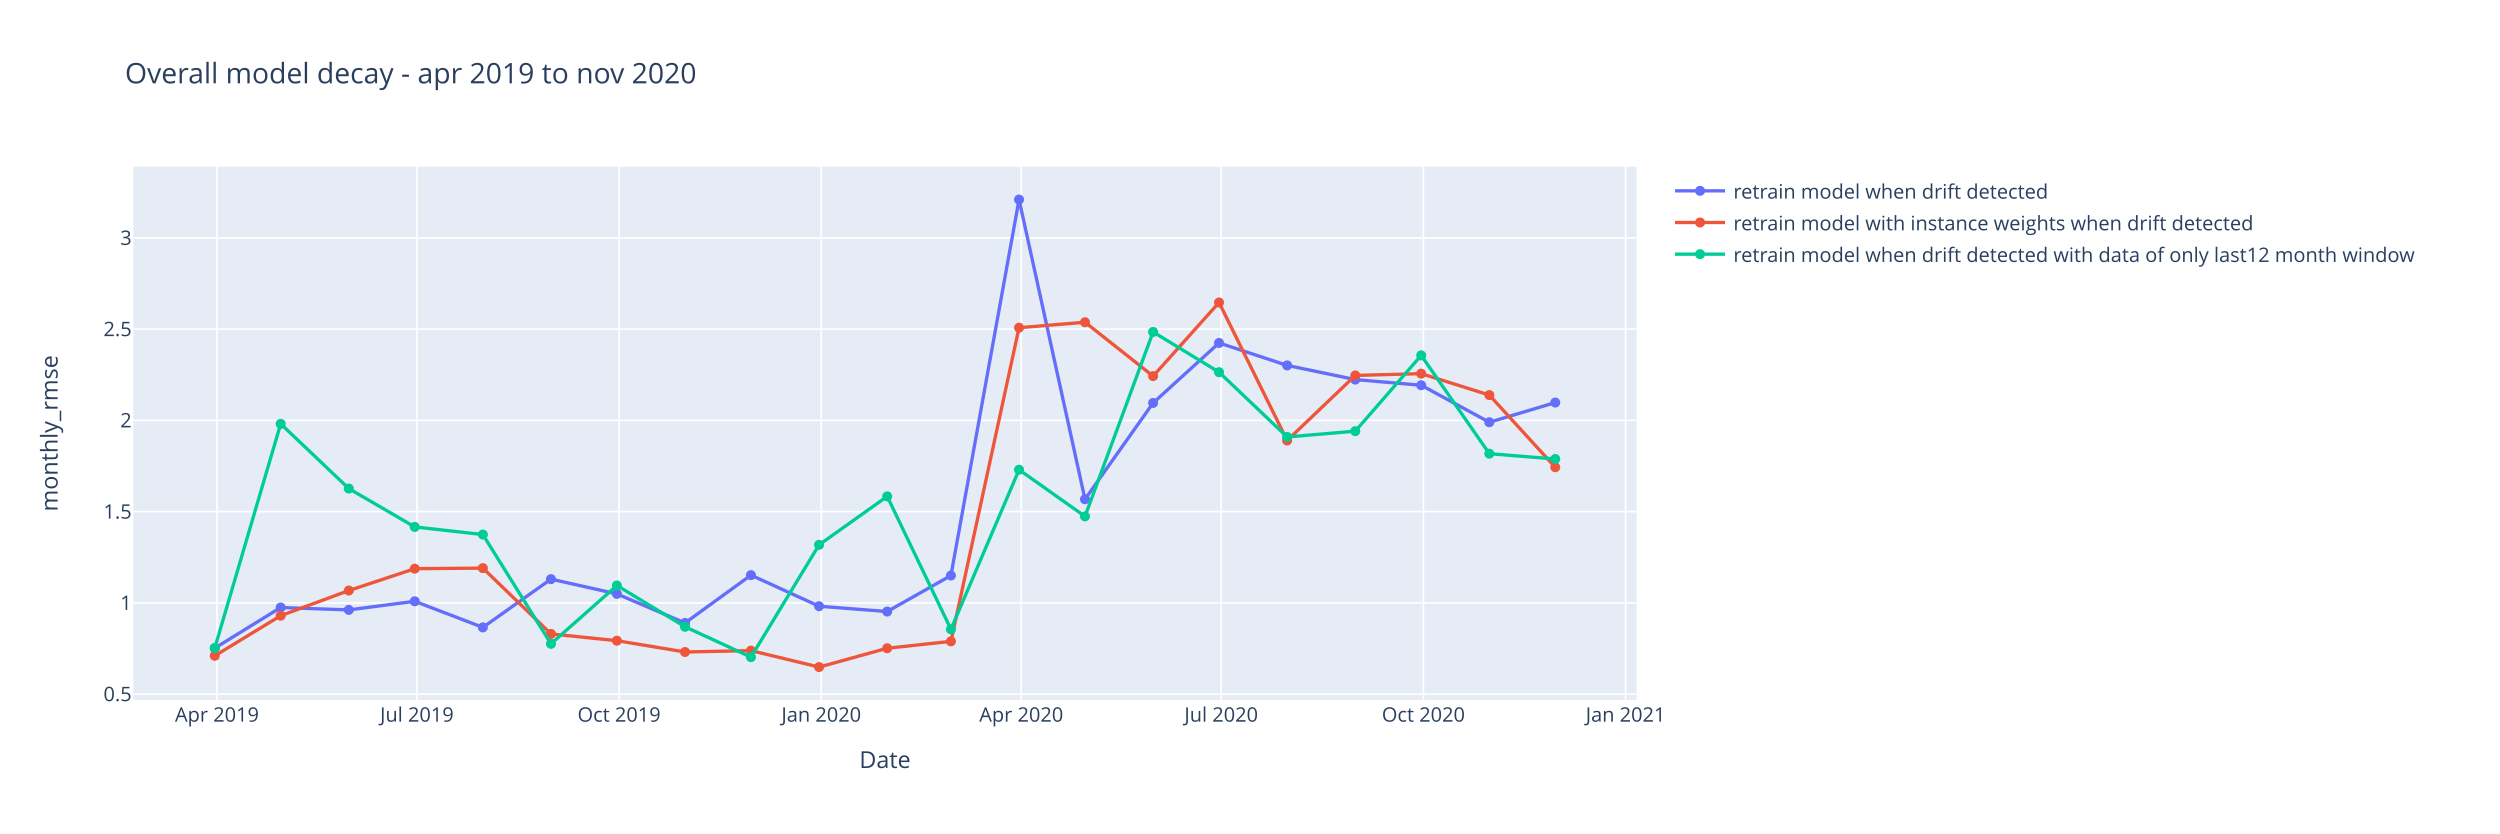
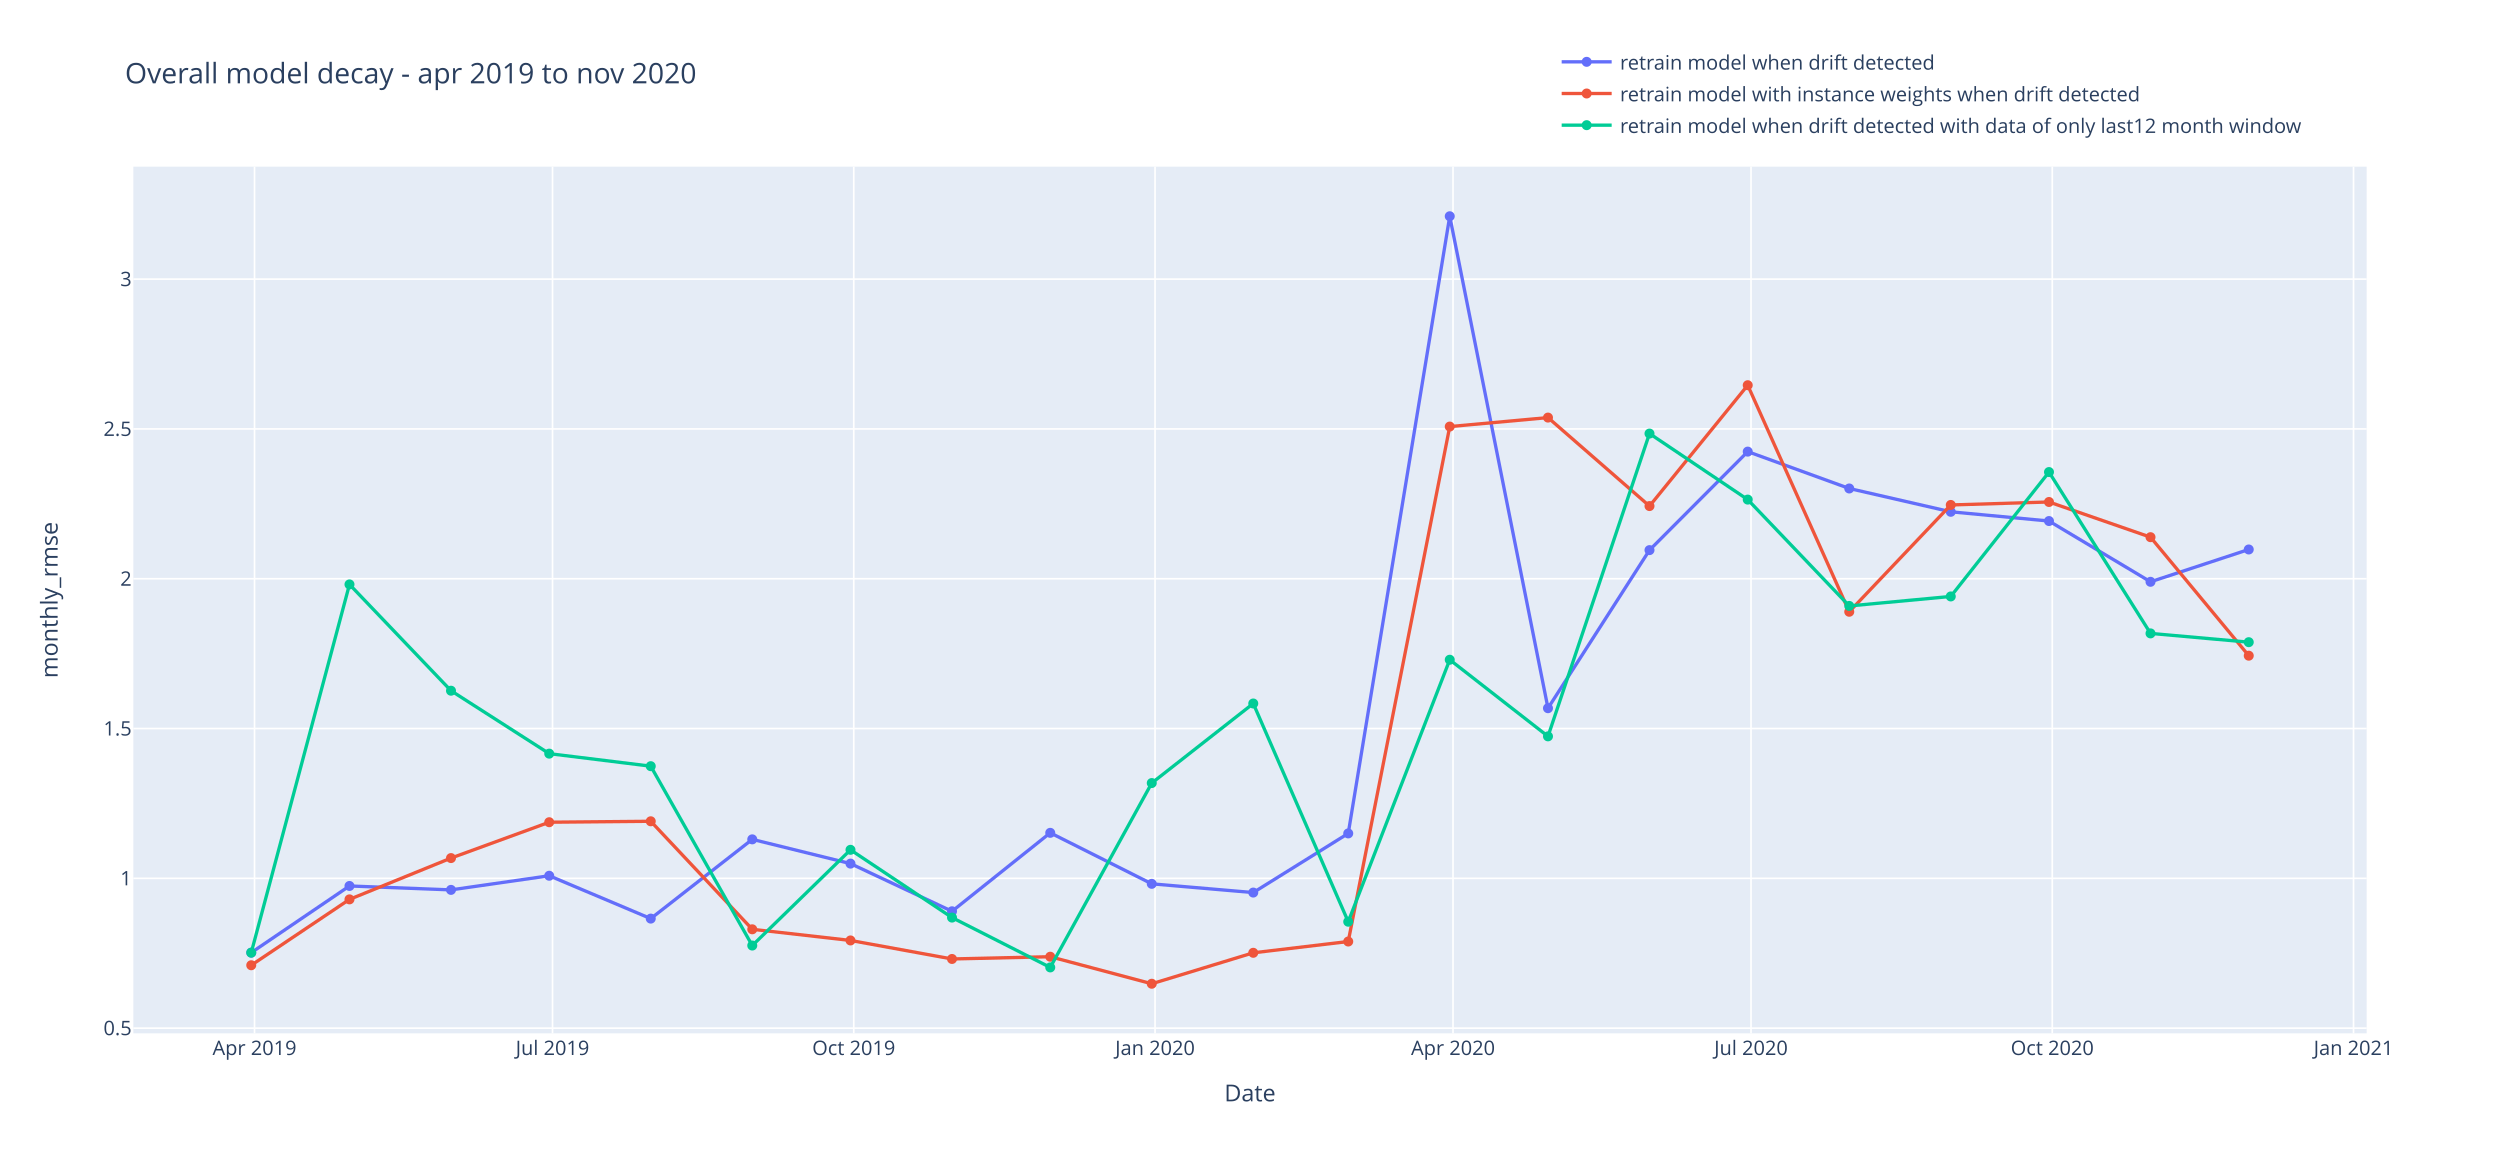
- <svg xmlns="http://www.w3.org/2000/svg" class="main-svg" width="1500" height="500" style="" viewBox="0 0 1500 500">
-   <rect x="0" y="0" width="1500" height="500" style="fill: rgb(255, 255, 255); fill-opacity: 1;" />
-   <defs id="defs-e388f9">
+ <svg xmlns="http://www.w3.org/2000/svg" class="main-svg" width="1500" height="700" style="" viewBox="0 0 1500 700">
+   <rect x="0" y="0" width="1500" height="700" style="fill: rgb(255, 255, 255); fill-opacity: 1;" />
+   <defs id="defs-0be7bd">
    <g class="clips">
-       <clipPath id="clipe388f9xyplot" class="plotclip">
-         <rect width="902" height="320" />
-       </clipPath>
-       <clipPath class="axesclip" id="clipe388f9x">
-         <rect x="80" y="0" width="902" height="500" />
-       </clipPath>
-       <clipPath class="axesclip" id="clipe388f9y">
-         <rect x="0" y="100" width="1500" height="320" />
-       </clipPath>
-       <clipPath class="axesclip" id="clipe388f9xy">
-         <rect x="80" y="100" width="902" height="320" />
+       <clipPath id="clip0be7bdxyplot" class="plotclip">
+         <rect width="1340" height="520" />
+       </clipPath>
+       <clipPath class="axesclip" id="clip0be7bdx">
+         <rect x="80" y="0" width="1340" height="700" />
+       </clipPath>
+       <clipPath class="axesclip" id="clip0be7bdy">
+         <rect x="0" y="100" width="1500" height="520" />
+       </clipPath>
+       <clipPath class="axesclip" id="clip0be7bdxy">
+         <rect x="80" y="100" width="1340" height="520" />
      </clipPath>
    </g>
    <g class="gradients" />
    <g class="patterns" />
  </defs>
  <g class="bglayer">
-     <rect class="bg" x="80" y="100" width="902" height="320" style="fill: rgb(229, 236, 246); fill-opacity: 1; stroke-width: 0;" />
+     <rect class="bg" x="80" y="100" width="1340" height="520" style="fill: rgb(229, 236, 246); fill-opacity: 1; stroke-width: 0;" />
  </g>
  <g class="layer-below">
    <g class="imagelayer" />
    <g class="shapelayer" />
  </g>
  <g class="cartesianlayer">
    <g class="subplot xy">
      <g class="layer-subplot">
        <g class="shapelayer" />
        <g class="imagelayer" />
      </g>
      <g class="minor-gridlayer">
        <g class="x" />
        <g class="y" />
      </g>
      <g class="gridlayer">
        <g class="x">
-           <path class="xgrid crisp" transform="translate(130.17,0)" d="M0,100v320" style="stroke: rgb(255, 255, 255); stroke-opacity: 1; stroke-width: 1px;" />
-           <path class="xgrid crisp" transform="translate(250.15,0)" d="M0,100v320" style="stroke: rgb(255, 255, 255); stroke-opacity: 1; stroke-width: 1px;" />
-           <path class="xgrid crisp" transform="translate(371.46,0)" d="M0,100v320" style="stroke: rgb(255, 255, 255); stroke-opacity: 1; stroke-width: 1px;" />
-           <path class="xgrid crisp" transform="translate(492.76,0)" d="M0,100v320" style="stroke: rgb(255, 255, 255); stroke-opacity: 1; stroke-width: 1px;" />
-           <path class="xgrid crisp" transform="translate(612.75,0)" d="M0,100v320" style="stroke: rgb(255, 255, 255); stroke-opacity: 1; stroke-width: 1px;" />
-           <path class="xgrid crisp" transform="translate(732.73,0)" d="M0,100v320" style="stroke: rgb(255, 255, 255); stroke-opacity: 1; stroke-width: 1px;" />
-           <path class="xgrid crisp" transform="translate(854.04,0)" d="M0,100v320" style="stroke: rgb(255, 255, 255); stroke-opacity: 1; stroke-width: 1px;" />
-           <path class="xgrid crisp" transform="translate(975.34,0)" d="M0,100v320" style="stroke: rgb(255, 255, 255); stroke-opacity: 1; stroke-width: 1px;" />
+           <path class="xgrid crisp" transform="translate(152.71,0)" d="M0,100v520" style="stroke: rgb(255, 255, 255); stroke-opacity: 1; stroke-width: 1px;" />
+           <path class="xgrid crisp" transform="translate(331.51,0)" d="M0,100v520" style="stroke: rgb(255, 255, 255); stroke-opacity: 1; stroke-width: 1px;" />
+           <path class="xgrid crisp" transform="translate(512.26,0)" d="M0,100v520" style="stroke: rgb(255, 255, 255); stroke-opacity: 1; stroke-width: 1px;" />
+           <path class="xgrid crisp" transform="translate(693.02,0)" d="M0,100v520" style="stroke: rgb(255, 255, 255); stroke-opacity: 1; stroke-width: 1px;" />
+           <path class="xgrid crisp" transform="translate(871.81,0)" d="M0,100v520" style="stroke: rgb(255, 255, 255); stroke-opacity: 1; stroke-width: 1px;" />
+           <path class="xgrid crisp" transform="translate(1050.61,0)" d="M0,100v520" style="stroke: rgb(255, 255, 255); stroke-opacity: 1; stroke-width: 1px;" />
+           <path class="xgrid crisp" transform="translate(1231.36,0)" d="M0,100v520" style="stroke: rgb(255, 255, 255); stroke-opacity: 1; stroke-width: 1px;" />
+           <path class="xgrid crisp" transform="translate(1412.12,0)" d="M0,100v520" style="stroke: rgb(255, 255, 255); stroke-opacity: 1; stroke-width: 1px;" />
        </g>
        <g class="y">
-           <path class="ygrid crisp" transform="translate(0,416.48)" d="M80,0h902" style="stroke: rgb(255, 255, 255); stroke-opacity: 1; stroke-width: 1px;" />
-           <path class="ygrid crisp" transform="translate(0,361.73)" d="M80,0h902" style="stroke: rgb(255, 255, 255); stroke-opacity: 1; stroke-width: 1px;" />
-           <path class="ygrid crisp" transform="translate(0,306.98)" d="M80,0h902" style="stroke: rgb(255, 255, 255); stroke-opacity: 1; stroke-width: 1px;" />
-           <path class="ygrid crisp" transform="translate(0,252.23)" d="M80,0h902" style="stroke: rgb(255, 255, 255); stroke-opacity: 1; stroke-width: 1px;" />
-           <path class="ygrid crisp" transform="translate(0,197.48)" d="M80,0h902" style="stroke: rgb(255, 255, 255); stroke-opacity: 1; stroke-width: 1px;" />
-           <path class="ygrid crisp" transform="translate(0,142.73)" d="M80,0h902" style="stroke: rgb(255, 255, 255); stroke-opacity: 1; stroke-width: 1px;" />
+           <path class="ygrid crisp" transform="translate(0,616.89)" d="M80,0h1340" style="stroke: rgb(255, 255, 255); stroke-opacity: 1; stroke-width: 1px;" />
+           <path class="ygrid crisp" transform="translate(0,527.01)" d="M80,0h1340" style="stroke: rgb(255, 255, 255); stroke-opacity: 1; stroke-width: 1px;" />
+           <path class="ygrid crisp" transform="translate(0,437.12)" d="M80,0h1340" style="stroke: rgb(255, 255, 255); stroke-opacity: 1; stroke-width: 1px;" />
+           <path class="ygrid crisp" transform="translate(0,347.24)" d="M80,0h1340" style="stroke: rgb(255, 255, 255); stroke-opacity: 1; stroke-width: 1px;" />
+           <path class="ygrid crisp" transform="translate(0,257.35)" d="M80,0h1340" style="stroke: rgb(255, 255, 255); stroke-opacity: 1; stroke-width: 1px;" />
+           <path class="ygrid crisp" transform="translate(0,167.47)" d="M80,0h1340" style="stroke: rgb(255, 255, 255); stroke-opacity: 1; stroke-width: 1px;" />
        </g>
      </g>
      <g class="zerolinelayer" />
      <path class="xlines-below" />
      <path class="ylines-below" />
      <g class="overlines-below" />
      <g class="xaxislayer-below" />
      <g class="yaxislayer-below" />
      <g class="overaxes-below" />
-       <g class="plot" transform="translate(80,100)" clip-path="url(#clipe388f9xyplot)">
+       <g class="plot" transform="translate(80,100)" clip-path="url(#clip0be7bdxyplot)">
        <g class="scatterlayer mlayer">
-           <g class="trace scatter trace025ef4" style="stroke-miterlimit: 2; opacity: 1;">
+           <g class="trace scatter trace2f6ca6" style="stroke-miterlimit: 2; opacity: 1;">
            <g class="fills" />
            <g class="errorbars" />
            <g class="lines">
-               <path class="js-line" d="M48.85,288.89L88.41,264.51L129.28,265.94L168.84,260.78L209.71,276.44L250.58,247.48L290.14,256.35L331.01,273.77L370.57,245.09L411.44,263.73L452.32,266.93L490.56,245.31L531.43,19.75L570.99,199.54L611.86,141.77L651.42,105.77L692.29,119.25L733.16,127.76L772.72,131.14L813.59,153.35L853.15,141.54" style="vector-effect: non-scaling-stroke; fill: none; stroke: rgb(99, 110, 250); stroke-opacity: 1; stroke-width: 2px; opacity: 1;" />
+               <path class="js-line" d="M70.75,471.59L129.69,431.58L190.6,433.93L249.54,425.45L310.45,451.16L371.36,403.61L430.3,418.17L491.21,446.77L550.15,399.7L611.06,430.3L671.96,435.54L728.94,400.05L789.85,29.75L848.79,324.92L909.7,230.07L968.64,170.97L1029.55,193.09L1090.46,207.08L1149.4,212.62L1210.31,249.08L1269.25,229.69" style="vector-effect: non-scaling-stroke; fill: none; stroke: rgb(99, 110, 250); stroke-opacity: 1; stroke-width: 2px; opacity: 1;" />
            </g>
            <g class="points">
-               <path class="point" transform="translate(48.85,288.89)" d="M3,0A3,3 0 1,1 0,-3A3,3 0 0,1 3,0Z" style="opacity: 1; stroke-width: 0px; fill: rgb(99, 110, 250); fill-opacity: 1;" />
-               <path class="point" transform="translate(88.41,264.51)" d="M3,0A3,3 0 1,1 0,-3A3,3 0 0,1 3,0Z" style="opacity: 1; stroke-width: 0px; fill: rgb(99, 110, 250); fill-opacity: 1;" />
-               <path class="point" transform="translate(129.28,265.94)" d="M3,0A3,3 0 1,1 0,-3A3,3 0 0,1 3,0Z" style="opacity: 1; stroke-width: 0px; fill: rgb(99, 110, 250); fill-opacity: 1;" />
-               <path class="point" transform="translate(168.84,260.78)" d="M3,0A3,3 0 1,1 0,-3A3,3 0 0,1 3,0Z" style="opacity: 1; stroke-width: 0px; fill: rgb(99, 110, 250); fill-opacity: 1;" />
-               <path class="point" transform="translate(209.71,276.44)" d="M3,0A3,3 0 1,1 0,-3A3,3 0 0,1 3,0Z" style="opacity: 1; stroke-width: 0px; fill: rgb(99, 110, 250); fill-opacity: 1;" />
-               <path class="point" transform="translate(250.58,247.48)" d="M3,0A3,3 0 1,1 0,-3A3,3 0 0,1 3,0Z" style="opacity: 1; stroke-width: 0px; fill: rgb(99, 110, 250); fill-opacity: 1;" />
-               <path class="point" transform="translate(290.14,256.35)" d="M3,0A3,3 0 1,1 0,-3A3,3 0 0,1 3,0Z" style="opacity: 1; stroke-width: 0px; fill: rgb(99, 110, 250); fill-opacity: 1;" />
-               <path class="point" transform="translate(331.01,273.77)" d="M3,0A3,3 0 1,1 0,-3A3,3 0 0,1 3,0Z" style="opacity: 1; stroke-width: 0px; fill: rgb(99, 110, 250); fill-opacity: 1;" />
-               <path class="point" transform="translate(370.57,245.09)" d="M3,0A3,3 0 1,1 0,-3A3,3 0 0,1 3,0Z" style="opacity: 1; stroke-width: 0px; fill: rgb(99, 110, 250); fill-opacity: 1;" />
-               <path class="point" transform="translate(411.44,263.73)" d="M3,0A3,3 0 1,1 0,-3A3,3 0 0,1 3,0Z" style="opacity: 1; stroke-width: 0px; fill: rgb(99, 110, 250); fill-opacity: 1;" />
-               <path class="point" transform="translate(452.32,266.93)" d="M3,0A3,3 0 1,1 0,-3A3,3 0 0,1 3,0Z" style="opacity: 1; stroke-width: 0px; fill: rgb(99, 110, 250); fill-opacity: 1;" />
-               <path class="point" transform="translate(490.56,245.31)" d="M3,0A3,3 0 1,1 0,-3A3,3 0 0,1 3,0Z" style="opacity: 1; stroke-width: 0px; fill: rgb(99, 110, 250); fill-opacity: 1;" />
-               <path class="point" transform="translate(531.43,19.75)" d="M3,0A3,3 0 1,1 0,-3A3,3 0 0,1 3,0Z" style="opacity: 1; stroke-width: 0px; fill: rgb(99, 110, 250); fill-opacity: 1;" />
-               <path class="point" transform="translate(570.99,199.54)" d="M3,0A3,3 0 1,1 0,-3A3,3 0 0,1 3,0Z" style="opacity: 1; stroke-width: 0px; fill: rgb(99, 110, 250); fill-opacity: 1;" />
-               <path class="point" transform="translate(611.86,141.77)" d="M3,0A3,3 0 1,1 0,-3A3,3 0 0,1 3,0Z" style="opacity: 1; stroke-width: 0px; fill: rgb(99, 110, 250); fill-opacity: 1;" />
-               <path class="point" transform="translate(651.42,105.77)" d="M3,0A3,3 0 1,1 0,-3A3,3 0 0,1 3,0Z" style="opacity: 1; stroke-width: 0px; fill: rgb(99, 110, 250); fill-opacity: 1;" />
-               <path class="point" transform="translate(692.29,119.25)" d="M3,0A3,3 0 1,1 0,-3A3,3 0 0,1 3,0Z" style="opacity: 1; stroke-width: 0px; fill: rgb(99, 110, 250); fill-opacity: 1;" />
-               <path class="point" transform="translate(733.16,127.76)" d="M3,0A3,3 0 1,1 0,-3A3,3 0 0,1 3,0Z" style="opacity: 1; stroke-width: 0px; fill: rgb(99, 110, 250); fill-opacity: 1;" />
-               <path class="point" transform="translate(772.72,131.14)" d="M3,0A3,3 0 1,1 0,-3A3,3 0 0,1 3,0Z" style="opacity: 1; stroke-width: 0px; fill: rgb(99, 110, 250); fill-opacity: 1;" />
-               <path class="point" transform="translate(813.59,153.35)" d="M3,0A3,3 0 1,1 0,-3A3,3 0 0,1 3,0Z" style="opacity: 1; stroke-width: 0px; fill: rgb(99, 110, 250); fill-opacity: 1;" />
-               <path class="point" transform="translate(853.15,141.54)" d="M3,0A3,3 0 1,1 0,-3A3,3 0 0,1 3,0Z" style="opacity: 1; stroke-width: 0px; fill: rgb(99, 110, 250); fill-opacity: 1;" />
+               <path class="point" transform="translate(70.75,471.59)" d="M3,0A3,3 0 1,1 0,-3A3,3 0 0,1 3,0Z" style="opacity: 1; stroke-width: 0px; fill: rgb(99, 110, 250); fill-opacity: 1;" />
+               <path class="point" transform="translate(129.69,431.58)" d="M3,0A3,3 0 1,1 0,-3A3,3 0 0,1 3,0Z" style="opacity: 1; stroke-width: 0px; fill: rgb(99, 110, 250); fill-opacity: 1;" />
+               <path class="point" transform="translate(190.6,433.93)" d="M3,0A3,3 0 1,1 0,-3A3,3 0 0,1 3,0Z" style="opacity: 1; stroke-width: 0px; fill: rgb(99, 110, 250); fill-opacity: 1;" />
+               <path class="point" transform="translate(249.54,425.45)" d="M3,0A3,3 0 1,1 0,-3A3,3 0 0,1 3,0Z" style="opacity: 1; stroke-width: 0px; fill: rgb(99, 110, 250); fill-opacity: 1;" />
+               <path class="point" transform="translate(310.45,451.16)" d="M3,0A3,3 0 1,1 0,-3A3,3 0 0,1 3,0Z" style="opacity: 1; stroke-width: 0px; fill: rgb(99, 110, 250); fill-opacity: 1;" />
+               <path class="point" transform="translate(371.36,403.61)" d="M3,0A3,3 0 1,1 0,-3A3,3 0 0,1 3,0Z" style="opacity: 1; stroke-width: 0px; fill: rgb(99, 110, 250); fill-opacity: 1;" />
+               <path class="point" transform="translate(430.3,418.17)" d="M3,0A3,3 0 1,1 0,-3A3,3 0 0,1 3,0Z" style="opacity: 1; stroke-width: 0px; fill: rgb(99, 110, 250); fill-opacity: 1;" />
+               <path class="point" transform="translate(491.21,446.77)" d="M3,0A3,3 0 1,1 0,-3A3,3 0 0,1 3,0Z" style="opacity: 1; stroke-width: 0px; fill: rgb(99, 110, 250); fill-opacity: 1;" />
+               <path class="point" transform="translate(550.15,399.7)" d="M3,0A3,3 0 1,1 0,-3A3,3 0 0,1 3,0Z" style="opacity: 1; stroke-width: 0px; fill: rgb(99, 110, 250); fill-opacity: 1;" />
+               <path class="point" transform="translate(611.06,430.3)" d="M3,0A3,3 0 1,1 0,-3A3,3 0 0,1 3,0Z" style="opacity: 1; stroke-width: 0px; fill: rgb(99, 110, 250); fill-opacity: 1;" />
+               <path class="point" transform="translate(671.96,435.54)" d="M3,0A3,3 0 1,1 0,-3A3,3 0 0,1 3,0Z" style="opacity: 1; stroke-width: 0px; fill: rgb(99, 110, 250); fill-opacity: 1;" />
+               <path class="point" transform="translate(728.94,400.05)" d="M3,0A3,3 0 1,1 0,-3A3,3 0 0,1 3,0Z" style="opacity: 1; stroke-width: 0px; fill: rgb(99, 110, 250); fill-opacity: 1;" />
+               <path class="point" transform="translate(789.85,29.75)" d="M3,0A3,3 0 1,1 0,-3A3,3 0 0,1 3,0Z" style="opacity: 1; stroke-width: 0px; fill: rgb(99, 110, 250); fill-opacity: 1;" />
+               <path class="point" transform="translate(848.79,324.92)" d="M3,0A3,3 0 1,1 0,-3A3,3 0 0,1 3,0Z" style="opacity: 1; stroke-width: 0px; fill: rgb(99, 110, 250); fill-opacity: 1;" />
+               <path class="point" transform="translate(909.7,230.07)" d="M3,0A3,3 0 1,1 0,-3A3,3 0 0,1 3,0Z" style="opacity: 1; stroke-width: 0px; fill: rgb(99, 110, 250); fill-opacity: 1;" />
+               <path class="point" transform="translate(968.64,170.97)" d="M3,0A3,3 0 1,1 0,-3A3,3 0 0,1 3,0Z" style="opacity: 1; stroke-width: 0px; fill: rgb(99, 110, 250); fill-opacity: 1;" />
+               <path class="point" transform="translate(1029.55,193.09)" d="M3,0A3,3 0 1,1 0,-3A3,3 0 0,1 3,0Z" style="opacity: 1; stroke-width: 0px; fill: rgb(99, 110, 250); fill-opacity: 1;" />
+               <path class="point" transform="translate(1090.46,207.08)" d="M3,0A3,3 0 1,1 0,-3A3,3 0 0,1 3,0Z" style="opacity: 1; stroke-width: 0px; fill: rgb(99, 110, 250); fill-opacity: 1;" />
+               <path class="point" transform="translate(1149.4,212.62)" d="M3,0A3,3 0 1,1 0,-3A3,3 0 0,1 3,0Z" style="opacity: 1; stroke-width: 0px; fill: rgb(99, 110, 250); fill-opacity: 1;" />
+               <path class="point" transform="translate(1210.31,249.08)" d="M3,0A3,3 0 1,1 0,-3A3,3 0 0,1 3,0Z" style="opacity: 1; stroke-width: 0px; fill: rgb(99, 110, 250); fill-opacity: 1;" />
+               <path class="point" transform="translate(1269.25,229.69)" d="M3,0A3,3 0 1,1 0,-3A3,3 0 0,1 3,0Z" style="opacity: 1; stroke-width: 0px; fill: rgb(99, 110, 250); fill-opacity: 1;" />
            </g>
            <g class="text" />
          </g>
-           <g class="trace scatter trace3fe9b2" style="stroke-miterlimit: 2; opacity: 1;">
+           <g class="trace scatter tracead2e37" style="stroke-miterlimit: 2; opacity: 1;">
            <g class="fills" />
            <g class="errorbars" />
            <g class="lines">
-               <path class="js-line" d="M48.85,293.49L88.41,269.41L129.28,254.32L168.84,241.21L209.71,240.87L250.58,280.35L290.14,284.42L331.01,291.19L370.57,290.37L411.44,300.25L452.32,288.94L490.56,284.81L531.43,96.62L570.99,93.33L611.86,125.67L651.42,81.5L692.29,164.3L733.16,125.26L772.72,124.18L813.59,137.04L853.15,180.35" style="vector-effect: non-scaling-stroke; fill: none; stroke: rgb(239, 85, 59); stroke-opacity: 1; stroke-width: 2px; opacity: 1;" />
+               <path class="js-line" d="M70.75,479.15L129.69,439.62L190.6,414.85L249.54,393.33L310.45,392.77L371.36,457.58L430.3,464.27L491.21,475.38L550.15,474.03L611.06,490.25L671.96,471.68L728.94,464.91L789.85,155.94L848.79,150.55L909.7,203.64L968.64,131.13L1029.55,267.06L1090.46,202.97L1149.4,201.19L1210.31,222.31L1269.25,293.41" style="vector-effect: non-scaling-stroke; fill: none; stroke: rgb(239, 85, 59); stroke-opacity: 1; stroke-width: 2px; opacity: 1;" />
            </g>
            <g class="points">
-               <path class="point" transform="translate(48.85,293.49)" d="M3,0A3,3 0 1,1 0,-3A3,3 0 0,1 3,0Z" style="opacity: 1; stroke-width: 0px; fill: rgb(239, 85, 59); fill-opacity: 1;" />
-               <path class="point" transform="translate(88.41,269.41)" d="M3,0A3,3 0 1,1 0,-3A3,3 0 0,1 3,0Z" style="opacity: 1; stroke-width: 0px; fill: rgb(239, 85, 59); fill-opacity: 1;" />
-               <path class="point" transform="translate(129.28,254.32)" d="M3,0A3,3 0 1,1 0,-3A3,3 0 0,1 3,0Z" style="opacity: 1; stroke-width: 0px; fill: rgb(239, 85, 59); fill-opacity: 1;" />
-               <path class="point" transform="translate(168.84,241.21)" d="M3,0A3,3 0 1,1 0,-3A3,3 0 0,1 3,0Z" style="opacity: 1; stroke-width: 0px; fill: rgb(239, 85, 59); fill-opacity: 1;" />
-               <path class="point" transform="translate(209.71,240.87)" d="M3,0A3,3 0 1,1 0,-3A3,3 0 0,1 3,0Z" style="opacity: 1; stroke-width: 0px; fill: rgb(239, 85, 59); fill-opacity: 1;" />
-               <path class="point" transform="translate(250.58,280.35)" d="M3,0A3,3 0 1,1 0,-3A3,3 0 0,1 3,0Z" style="opacity: 1; stroke-width: 0px; fill: rgb(239, 85, 59); fill-opacity: 1;" />
-               <path class="point" transform="translate(290.14,284.42)" d="M3,0A3,3 0 1,1 0,-3A3,3 0 0,1 3,0Z" style="opacity: 1; stroke-width: 0px; fill: rgb(239, 85, 59); fill-opacity: 1;" />
-               <path class="point" transform="translate(331.01,291.19)" d="M3,0A3,3 0 1,1 0,-3A3,3 0 0,1 3,0Z" style="opacity: 1; stroke-width: 0px; fill: rgb(239, 85, 59); fill-opacity: 1;" />
-               <path class="point" transform="translate(370.57,290.37)" d="M3,0A3,3 0 1,1 0,-3A3,3 0 0,1 3,0Z" style="opacity: 1; stroke-width: 0px; fill: rgb(239, 85, 59); fill-opacity: 1;" />
-               <path class="point" transform="translate(411.44,300.25)" d="M3,0A3,3 0 1,1 0,-3A3,3 0 0,1 3,0Z" style="opacity: 1; stroke-width: 0px; fill: rgb(239, 85, 59); fill-opacity: 1;" />
-               <path class="point" transform="translate(452.32,288.94)" d="M3,0A3,3 0 1,1 0,-3A3,3 0 0,1 3,0Z" style="opacity: 1; stroke-width: 0px; fill: rgb(239, 85, 59); fill-opacity: 1;" />
-               <path class="point" transform="translate(490.56,284.81)" d="M3,0A3,3 0 1,1 0,-3A3,3 0 0,1 3,0Z" style="opacity: 1; stroke-width: 0px; fill: rgb(239, 85, 59); fill-opacity: 1;" />
-               <path class="point" transform="translate(531.43,96.62)" d="M3,0A3,3 0 1,1 0,-3A3,3 0 0,1 3,0Z" style="opacity: 1; stroke-width: 0px; fill: rgb(239, 85, 59); fill-opacity: 1;" />
-               <path class="point" transform="translate(570.99,93.33)" d="M3,0A3,3 0 1,1 0,-3A3,3 0 0,1 3,0Z" style="opacity: 1; stroke-width: 0px; fill: rgb(239, 85, 59); fill-opacity: 1;" />
-               <path class="point" transform="translate(611.86,125.67)" d="M3,0A3,3 0 1,1 0,-3A3,3 0 0,1 3,0Z" style="opacity: 1; stroke-width: 0px; fill: rgb(239, 85, 59); fill-opacity: 1;" />
-               <path class="point" transform="translate(651.42,81.5)" d="M3,0A3,3 0 1,1 0,-3A3,3 0 0,1 3,0Z" style="opacity: 1; stroke-width: 0px; fill: rgb(239, 85, 59); fill-opacity: 1;" />
-               <path class="point" transform="translate(692.29,164.3)" d="M3,0A3,3 0 1,1 0,-3A3,3 0 0,1 3,0Z" style="opacity: 1; stroke-width: 0px; fill: rgb(239, 85, 59); fill-opacity: 1;" />
-               <path class="point" transform="translate(733.16,125.26)" d="M3,0A3,3 0 1,1 0,-3A3,3 0 0,1 3,0Z" style="opacity: 1; stroke-width: 0px; fill: rgb(239, 85, 59); fill-opacity: 1;" />
-               <path class="point" transform="translate(772.72,124.18)" d="M3,0A3,3 0 1,1 0,-3A3,3 0 0,1 3,0Z" style="opacity: 1; stroke-width: 0px; fill: rgb(239, 85, 59); fill-opacity: 1;" />
-               <path class="point" transform="translate(813.59,137.04)" d="M3,0A3,3 0 1,1 0,-3A3,3 0 0,1 3,0Z" style="opacity: 1; stroke-width: 0px; fill: rgb(239, 85, 59); fill-opacity: 1;" />
-               <path class="point" transform="translate(853.15,180.35)" d="M3,0A3,3 0 1,1 0,-3A3,3 0 0,1 3,0Z" style="opacity: 1; stroke-width: 0px; fill: rgb(239, 85, 59); fill-opacity: 1;" />
+               <path class="point" transform="translate(70.75,479.15)" d="M3,0A3,3 0 1,1 0,-3A3,3 0 0,1 3,0Z" style="opacity: 1; stroke-width: 0px; fill: rgb(239, 85, 59); fill-opacity: 1;" />
+               <path class="point" transform="translate(129.69,439.62)" d="M3,0A3,3 0 1,1 0,-3A3,3 0 0,1 3,0Z" style="opacity: 1; stroke-width: 0px; fill: rgb(239, 85, 59); fill-opacity: 1;" />
+               <path class="point" transform="translate(190.6,414.85)" d="M3,0A3,3 0 1,1 0,-3A3,3 0 0,1 3,0Z" style="opacity: 1; stroke-width: 0px; fill: rgb(239, 85, 59); fill-opacity: 1;" />
+               <path class="point" transform="translate(249.54,393.33)" d="M3,0A3,3 0 1,1 0,-3A3,3 0 0,1 3,0Z" style="opacity: 1; stroke-width: 0px; fill: rgb(239, 85, 59); fill-opacity: 1;" />
+               <path class="point" transform="translate(310.45,392.77)" d="M3,0A3,3 0 1,1 0,-3A3,3 0 0,1 3,0Z" style="opacity: 1; stroke-width: 0px; fill: rgb(239, 85, 59); fill-opacity: 1;" />
+               <path class="point" transform="translate(371.36,457.58)" d="M3,0A3,3 0 1,1 0,-3A3,3 0 0,1 3,0Z" style="opacity: 1; stroke-width: 0px; fill: rgb(239, 85, 59); fill-opacity: 1;" />
+               <path class="point" transform="translate(430.3,464.27)" d="M3,0A3,3 0 1,1 0,-3A3,3 0 0,1 3,0Z" style="opacity: 1; stroke-width: 0px; fill: rgb(239, 85, 59); fill-opacity: 1;" />
+               <path class="point" transform="translate(491.21,475.38)" d="M3,0A3,3 0 1,1 0,-3A3,3 0 0,1 3,0Z" style="opacity: 1; stroke-width: 0px; fill: rgb(239, 85, 59); fill-opacity: 1;" />
+               <path class="point" transform="translate(550.15,474.03)" d="M3,0A3,3 0 1,1 0,-3A3,3 0 0,1 3,0Z" style="opacity: 1; stroke-width: 0px; fill: rgb(239, 85, 59); fill-opacity: 1;" />
+               <path class="point" transform="translate(611.06,490.25)" d="M3,0A3,3 0 1,1 0,-3A3,3 0 0,1 3,0Z" style="opacity: 1; stroke-width: 0px; fill: rgb(239, 85, 59); fill-opacity: 1;" />
+               <path class="point" transform="translate(671.96,471.68)" d="M3,0A3,3 0 1,1 0,-3A3,3 0 0,1 3,0Z" style="opacity: 1; stroke-width: 0px; fill: rgb(239, 85, 59); fill-opacity: 1;" />
+               <path class="point" transform="translate(728.94,464.91)" d="M3,0A3,3 0 1,1 0,-3A3,3 0 0,1 3,0Z" style="opacity: 1; stroke-width: 0px; fill: rgb(239, 85, 59); fill-opacity: 1;" />
+               <path class="point" transform="translate(789.85,155.94)" d="M3,0A3,3 0 1,1 0,-3A3,3 0 0,1 3,0Z" style="opacity: 1; stroke-width: 0px; fill: rgb(239, 85, 59); fill-opacity: 1;" />
+               <path class="point" transform="translate(848.79,150.55)" d="M3,0A3,3 0 1,1 0,-3A3,3 0 0,1 3,0Z" style="opacity: 1; stroke-width: 0px; fill: rgb(239, 85, 59); fill-opacity: 1;" />
+               <path class="point" transform="translate(909.7,203.64)" d="M3,0A3,3 0 1,1 0,-3A3,3 0 0,1 3,0Z" style="opacity: 1; stroke-width: 0px; fill: rgb(239, 85, 59); fill-opacity: 1;" />
+               <path class="point" transform="translate(968.64,131.13)" d="M3,0A3,3 0 1,1 0,-3A3,3 0 0,1 3,0Z" style="opacity: 1; stroke-width: 0px; fill: rgb(239, 85, 59); fill-opacity: 1;" />
+               <path class="point" transform="translate(1029.55,267.06)" d="M3,0A3,3 0 1,1 0,-3A3,3 0 0,1 3,0Z" style="opacity: 1; stroke-width: 0px; fill: rgb(239, 85, 59); fill-opacity: 1;" />
+               <path class="point" transform="translate(1090.46,202.97)" d="M3,0A3,3 0 1,1 0,-3A3,3 0 0,1 3,0Z" style="opacity: 1; stroke-width: 0px; fill: rgb(239, 85, 59); fill-opacity: 1;" />
+               <path class="point" transform="translate(1149.4,201.19)" d="M3,0A3,3 0 1,1 0,-3A3,3 0 0,1 3,0Z" style="opacity: 1; stroke-width: 0px; fill: rgb(239, 85, 59); fill-opacity: 1;" />
+               <path class="point" transform="translate(1210.31,222.31)" d="M3,0A3,3 0 1,1 0,-3A3,3 0 0,1 3,0Z" style="opacity: 1; stroke-width: 0px; fill: rgb(239, 85, 59); fill-opacity: 1;" />
+               <path class="point" transform="translate(1269.25,293.41)" d="M3,0A3,3 0 1,1 0,-3A3,3 0 0,1 3,0Z" style="opacity: 1; stroke-width: 0px; fill: rgb(239, 85, 59); fill-opacity: 1;" />
            </g>
            <g class="text" />
          </g>
-           <g class="trace scatter trace917570" style="stroke-miterlimit: 2; opacity: 1;">
+           <g class="trace scatter trace6d98f2" style="stroke-miterlimit: 2; opacity: 1;">
            <g class="fills" />
            <g class="errorbars" />
            <g class="lines">
-               <path class="js-line" d="M48.85,288.89L88.41,154.31L129.28,193.15L168.84,216.16L209.71,220.74L250.58,286.29L290.14,251.3L331.01,276.07L370.57,294.28L411.44,226.9L452.32,197.83L490.56,277.58L531.43,181.84L570.99,209.83L611.86,99.18L651.42,123.31L692.29,162.17L733.16,158.7L772.72,113.24L813.59,172.21L853.15,175.41" style="vector-effect: non-scaling-stroke; fill: none; stroke: rgb(0, 204, 150); stroke-opacity: 1; stroke-width: 2px; opacity: 1;" />
+               <path class="js-line" d="M70.75,471.59L129.69,250.65L190.6,314.43L249.54,352.19L310.45,359.71L371.36,467.33L430.3,409.89L491.21,450.55L550.15,480.45L611.06,369.83L671.96,322.1L728.94,453.03L789.85,295.85L848.79,341.81L909.7,160.14L968.64,199.76L1029.55,263.56L1090.46,257.87L1149.4,183.23L1210.31,280.04L1269.25,285.31" style="vector-effect: non-scaling-stroke; fill: none; stroke: rgb(0, 204, 150); stroke-opacity: 1; stroke-width: 2px; opacity: 1;" />
            </g>
            <g class="points">
-               <path class="point" transform="translate(48.85,288.89)" d="M3,0A3,3 0 1,1 0,-3A3,3 0 0,1 3,0Z" style="opacity: 1; stroke-width: 0px; fill: rgb(0, 204, 150); fill-opacity: 1;" />
-               <path class="point" transform="translate(88.41,154.31)" d="M3,0A3,3 0 1,1 0,-3A3,3 0 0,1 3,0Z" style="opacity: 1; stroke-width: 0px; fill: rgb(0, 204, 150); fill-opacity: 1;" />
-               <path class="point" transform="translate(129.28,193.15)" d="M3,0A3,3 0 1,1 0,-3A3,3 0 0,1 3,0Z" style="opacity: 1; stroke-width: 0px; fill: rgb(0, 204, 150); fill-opacity: 1;" />
-               <path class="point" transform="translate(168.84,216.16)" d="M3,0A3,3 0 1,1 0,-3A3,3 0 0,1 3,0Z" style="opacity: 1; stroke-width: 0px; fill: rgb(0, 204, 150); fill-opacity: 1;" />
-               <path class="point" transform="translate(209.71,220.74)" d="M3,0A3,3 0 1,1 0,-3A3,3 0 0,1 3,0Z" style="opacity: 1; stroke-width: 0px; fill: rgb(0, 204, 150); fill-opacity: 1;" />
-               <path class="point" transform="translate(250.58,286.29)" d="M3,0A3,3 0 1,1 0,-3A3,3 0 0,1 3,0Z" style="opacity: 1; stroke-width: 0px; fill: rgb(0, 204, 150); fill-opacity: 1;" />
-               <path class="point" transform="translate(290.14,251.3)" d="M3,0A3,3 0 1,1 0,-3A3,3 0 0,1 3,0Z" style="opacity: 1; stroke-width: 0px; fill: rgb(0, 204, 150); fill-opacity: 1;" />
-               <path class="point" transform="translate(331.01,276.07)" d="M3,0A3,3 0 1,1 0,-3A3,3 0 0,1 3,0Z" style="opacity: 1; stroke-width: 0px; fill: rgb(0, 204, 150); fill-opacity: 1;" />
-               <path class="point" transform="translate(370.57,294.28)" d="M3,0A3,3 0 1,1 0,-3A3,3 0 0,1 3,0Z" style="opacity: 1; stroke-width: 0px; fill: rgb(0, 204, 150); fill-opacity: 1;" />
-               <path class="point" transform="translate(411.44,226.9)" d="M3,0A3,3 0 1,1 0,-3A3,3 0 0,1 3,0Z" style="opacity: 1; stroke-width: 0px; fill: rgb(0, 204, 150); fill-opacity: 1;" />
-               <path class="point" transform="translate(452.32,197.83)" d="M3,0A3,3 0 1,1 0,-3A3,3 0 0,1 3,0Z" style="opacity: 1; stroke-width: 0px; fill: rgb(0, 204, 150); fill-opacity: 1;" />
-               <path class="point" transform="translate(490.56,277.58)" d="M3,0A3,3 0 1,1 0,-3A3,3 0 0,1 3,0Z" style="opacity: 1; stroke-width: 0px; fill: rgb(0, 204, 150); fill-opacity: 1;" />
-               <path class="point" transform="translate(531.43,181.84)" d="M3,0A3,3 0 1,1 0,-3A3,3 0 0,1 3,0Z" style="opacity: 1; stroke-width: 0px; fill: rgb(0, 204, 150); fill-opacity: 1;" />
-               <path class="point" transform="translate(570.99,209.83)" d="M3,0A3,3 0 1,1 0,-3A3,3 0 0,1 3,0Z" style="opacity: 1; stroke-width: 0px; fill: rgb(0, 204, 150); fill-opacity: 1;" />
-               <path class="point" transform="translate(611.86,99.18)" d="M3,0A3,3 0 1,1 0,-3A3,3 0 0,1 3,0Z" style="opacity: 1; stroke-width: 0px; fill: rgb(0, 204, 150); fill-opacity: 1;" />
-               <path class="point" transform="translate(651.42,123.31)" d="M3,0A3,3 0 1,1 0,-3A3,3 0 0,1 3,0Z" style="opacity: 1; stroke-width: 0px; fill: rgb(0, 204, 150); fill-opacity: 1;" />
-               <path class="point" transform="translate(692.29,162.17)" d="M3,0A3,3 0 1,1 0,-3A3,3 0 0,1 3,0Z" style="opacity: 1; stroke-width: 0px; fill: rgb(0, 204, 150); fill-opacity: 1;" />
-               <path class="point" transform="translate(733.16,158.7)" d="M3,0A3,3 0 1,1 0,-3A3,3 0 0,1 3,0Z" style="opacity: 1; stroke-width: 0px; fill: rgb(0, 204, 150); fill-opacity: 1;" />
-               <path class="point" transform="translate(772.72,113.24)" d="M3,0A3,3 0 1,1 0,-3A3,3 0 0,1 3,0Z" style="opacity: 1; stroke-width: 0px; fill: rgb(0, 204, 150); fill-opacity: 1;" />
-               <path class="point" transform="translate(813.59,172.21)" d="M3,0A3,3 0 1,1 0,-3A3,3 0 0,1 3,0Z" style="opacity: 1; stroke-width: 0px; fill: rgb(0, 204, 150); fill-opacity: 1;" />
-               <path class="point" transform="translate(853.15,175.41)" d="M3,0A3,3 0 1,1 0,-3A3,3 0 0,1 3,0Z" style="opacity: 1; stroke-width: 0px; fill: rgb(0, 204, 150); fill-opacity: 1;" />
+               <path class="point" transform="translate(70.75,471.59)" d="M3,0A3,3 0 1,1 0,-3A3,3 0 0,1 3,0Z" style="opacity: 1; stroke-width: 0px; fill: rgb(0, 204, 150); fill-opacity: 1;" />
+               <path class="point" transform="translate(129.69,250.65)" d="M3,0A3,3 0 1,1 0,-3A3,3 0 0,1 3,0Z" style="opacity: 1; stroke-width: 0px; fill: rgb(0, 204, 150); fill-opacity: 1;" />
+               <path class="point" transform="translate(190.6,314.43)" d="M3,0A3,3 0 1,1 0,-3A3,3 0 0,1 3,0Z" style="opacity: 1; stroke-width: 0px; fill: rgb(0, 204, 150); fill-opacity: 1;" />
+               <path class="point" transform="translate(249.54,352.19)" d="M3,0A3,3 0 1,1 0,-3A3,3 0 0,1 3,0Z" style="opacity: 1; stroke-width: 0px; fill: rgb(0, 204, 150); fill-opacity: 1;" />
+               <path class="point" transform="translate(310.45,359.71)" d="M3,0A3,3 0 1,1 0,-3A3,3 0 0,1 3,0Z" style="opacity: 1; stroke-width: 0px; fill: rgb(0, 204, 150); fill-opacity: 1;" />
+               <path class="point" transform="translate(371.36,467.33)" d="M3,0A3,3 0 1,1 0,-3A3,3 0 0,1 3,0Z" style="opacity: 1; stroke-width: 0px; fill: rgb(0, 204, 150); fill-opacity: 1;" />
+               <path class="point" transform="translate(430.3,409.89)" d="M3,0A3,3 0 1,1 0,-3A3,3 0 0,1 3,0Z" style="opacity: 1; stroke-width: 0px; fill: rgb(0, 204, 150); fill-opacity: 1;" />
+               <path class="point" transform="translate(491.21,450.55)" d="M3,0A3,3 0 1,1 0,-3A3,3 0 0,1 3,0Z" style="opacity: 1; stroke-width: 0px; fill: rgb(0, 204, 150); fill-opacity: 1;" />
+               <path class="point" transform="translate(550.15,480.45)" d="M3,0A3,3 0 1,1 0,-3A3,3 0 0,1 3,0Z" style="opacity: 1; stroke-width: 0px; fill: rgb(0, 204, 150); fill-opacity: 1;" />
+               <path class="point" transform="translate(611.06,369.83)" d="M3,0A3,3 0 1,1 0,-3A3,3 0 0,1 3,0Z" style="opacity: 1; stroke-width: 0px; fill: rgb(0, 204, 150); fill-opacity: 1;" />
+               <path class="point" transform="translate(671.96,322.1)" d="M3,0A3,3 0 1,1 0,-3A3,3 0 0,1 3,0Z" style="opacity: 1; stroke-width: 0px; fill: rgb(0, 204, 150); fill-opacity: 1;" />
+               <path class="point" transform="translate(728.94,453.03)" d="M3,0A3,3 0 1,1 0,-3A3,3 0 0,1 3,0Z" style="opacity: 1; stroke-width: 0px; fill: rgb(0, 204, 150); fill-opacity: 1;" />
+               <path class="point" transform="translate(789.85,295.85)" d="M3,0A3,3 0 1,1 0,-3A3,3 0 0,1 3,0Z" style="opacity: 1; stroke-width: 0px; fill: rgb(0, 204, 150); fill-opacity: 1;" />
+               <path class="point" transform="translate(848.79,341.81)" d="M3,0A3,3 0 1,1 0,-3A3,3 0 0,1 3,0Z" style="opacity: 1; stroke-width: 0px; fill: rgb(0, 204, 150); fill-opacity: 1;" />
+               <path class="point" transform="translate(909.7,160.14)" d="M3,0A3,3 0 1,1 0,-3A3,3 0 0,1 3,0Z" style="opacity: 1; stroke-width: 0px; fill: rgb(0, 204, 150); fill-opacity: 1;" />
+               <path class="point" transform="translate(968.64,199.76)" d="M3,0A3,3 0 1,1 0,-3A3,3 0 0,1 3,0Z" style="opacity: 1; stroke-width: 0px; fill: rgb(0, 204, 150); fill-opacity: 1;" />
+               <path class="point" transform="translate(1029.55,263.56)" d="M3,0A3,3 0 1,1 0,-3A3,3 0 0,1 3,0Z" style="opacity: 1; stroke-width: 0px; fill: rgb(0, 204, 150); fill-opacity: 1;" />
+               <path class="point" transform="translate(1090.46,257.87)" d="M3,0A3,3 0 1,1 0,-3A3,3 0 0,1 3,0Z" style="opacity: 1; stroke-width: 0px; fill: rgb(0, 204, 150); fill-opacity: 1;" />
+               <path class="point" transform="translate(1149.4,183.23)" d="M3,0A3,3 0 1,1 0,-3A3,3 0 0,1 3,0Z" style="opacity: 1; stroke-width: 0px; fill: rgb(0, 204, 150); fill-opacity: 1;" />
+               <path class="point" transform="translate(1210.31,280.04)" d="M3,0A3,3 0 1,1 0,-3A3,3 0 0,1 3,0Z" style="opacity: 1; stroke-width: 0px; fill: rgb(0, 204, 150); fill-opacity: 1;" />
+               <path class="point" transform="translate(1269.25,285.31)" d="M3,0A3,3 0 1,1 0,-3A3,3 0 0,1 3,0Z" style="opacity: 1; stroke-width: 0px; fill: rgb(0, 204, 150); fill-opacity: 1;" />
            </g>
            <g class="text" />
          </g>
        </g>
      </g>
      <g class="overplot" />
      <path class="xlines-above crisp" d="M0,0" style="fill: none;" />
      <path class="ylines-above crisp" d="M0,0" style="fill: none;" />
      <g class="overlines-above" />
      <g class="xaxislayer-above">
        <g class="xtick">
-           <text text-anchor="middle" x="0" y="433" transform="translate(130.17,0)" style="font-family: 'Open Sans', verdana, arial, sans-serif; font-size: 12px; fill: rgb(42, 63, 95); fill-opacity: 1; white-space: pre; opacity: 1;">Apr 2019</text>
-         </g>
-         <g class="xtick">
-           <text text-anchor="middle" x="0" y="433" style="font-family: 'Open Sans', verdana, arial, sans-serif; font-size: 12px; fill: rgb(42, 63, 95); fill-opacity: 1; white-space: pre; opacity: 1;" transform="translate(250.15,0)">Jul 2019</text>
-         </g>
-         <g class="xtick">
-           <text text-anchor="middle" x="0" y="433" style="font-family: 'Open Sans', verdana, arial, sans-serif; font-size: 12px; fill: rgb(42, 63, 95); fill-opacity: 1; white-space: pre; opacity: 1;" transform="translate(371.46,0)">Oct 2019</text>
-         </g>
-         <g class="xtick">
-           <text text-anchor="middle" x="0" y="433" style="font-family: 'Open Sans', verdana, arial, sans-serif; font-size: 12px; fill: rgb(42, 63, 95); fill-opacity: 1; white-space: pre; opacity: 1;" transform="translate(492.76,0)">Jan 2020</text>
-         </g>
-         <g class="xtick">
-           <text text-anchor="middle" x="0" y="433" style="font-family: 'Open Sans', verdana, arial, sans-serif; font-size: 12px; fill: rgb(42, 63, 95); fill-opacity: 1; white-space: pre; opacity: 1;" transform="translate(612.75,0)">Apr 2020</text>
-         </g>
-         <g class="xtick">
-           <text text-anchor="middle" x="0" y="433" style="font-family: 'Open Sans', verdana, arial, sans-serif; font-size: 12px; fill: rgb(42, 63, 95); fill-opacity: 1; white-space: pre; opacity: 1;" transform="translate(732.73,0)">Jul 2020</text>
-         </g>
-         <g class="xtick">
-           <text text-anchor="middle" x="0" y="433" style="font-family: 'Open Sans', verdana, arial, sans-serif; font-size: 12px; fill: rgb(42, 63, 95); fill-opacity: 1; white-space: pre; opacity: 1;" transform="translate(854.04,0)">Oct 2020</text>
-         </g>
-         <g class="xtick">
-           <text text-anchor="middle" x="0" y="433" style="font-family: 'Open Sans', verdana, arial, sans-serif; font-size: 12px; fill: rgb(42, 63, 95); fill-opacity: 1; white-space: pre; opacity: 1;" transform="translate(975.34,0)">Jan 2021</text>
+           <text text-anchor="middle" x="0" y="633" transform="translate(152.71,0)" style="font-family: 'Open Sans', verdana, arial, sans-serif; font-size: 12px; fill: rgb(42, 63, 95); fill-opacity: 1; white-space: pre; opacity: 1;">Apr 2019</text>
+         </g>
+         <g class="xtick">
+           <text text-anchor="middle" x="0" y="633" style="font-family: 'Open Sans', verdana, arial, sans-serif; font-size: 12px; fill: rgb(42, 63, 95); fill-opacity: 1; white-space: pre; opacity: 1;" transform="translate(331.51,0)">Jul 2019</text>
+         </g>
+         <g class="xtick">
+           <text text-anchor="middle" x="0" y="633" style="font-family: 'Open Sans', verdana, arial, sans-serif; font-size: 12px; fill: rgb(42, 63, 95); fill-opacity: 1; white-space: pre; opacity: 1;" transform="translate(512.26,0)">Oct 2019</text>
+         </g>
+         <g class="xtick">
+           <text text-anchor="middle" x="0" y="633" style="font-family: 'Open Sans', verdana, arial, sans-serif; font-size: 12px; fill: rgb(42, 63, 95); fill-opacity: 1; white-space: pre; opacity: 1;" transform="translate(693.02,0)">Jan 2020</text>
+         </g>
+         <g class="xtick">
+           <text text-anchor="middle" x="0" y="633" style="font-family: 'Open Sans', verdana, arial, sans-serif; font-size: 12px; fill: rgb(42, 63, 95); fill-opacity: 1; white-space: pre; opacity: 1;" transform="translate(871.81,0)">Apr 2020</text>
+         </g>
+         <g class="xtick">
+           <text text-anchor="middle" x="0" y="633" style="font-family: 'Open Sans', verdana, arial, sans-serif; font-size: 12px; fill: rgb(42, 63, 95); fill-opacity: 1; white-space: pre; opacity: 1;" transform="translate(1050.61,0)">Jul 2020</text>
+         </g>
+         <g class="xtick">
+           <text text-anchor="middle" x="0" y="633" style="font-family: 'Open Sans', verdana, arial, sans-serif; font-size: 12px; fill: rgb(42, 63, 95); fill-opacity: 1; white-space: pre; opacity: 1;" transform="translate(1231.36,0)">Oct 2020</text>
+         </g>
+         <g class="xtick">
+           <text text-anchor="middle" x="0" y="633" style="font-family: 'Open Sans', verdana, arial, sans-serif; font-size: 12px; fill: rgb(42, 63, 95); fill-opacity: 1; white-space: pre; opacity: 1;" transform="translate(1412.12,0)">Jan 2021</text>
        </g>
      </g>
      <g class="yaxislayer-above">
        <g class="ytick">
-           <text text-anchor="end" x="79" y="4.2" transform="translate(0,416.48)" style="font-family: 'Open Sans', verdana, arial, sans-serif; font-size: 12px; fill: rgb(42, 63, 95); fill-opacity: 1; white-space: pre; opacity: 1;">0.5</text>
-         </g>
-         <g class="ytick">
-           <text text-anchor="end" x="79" y="4.2" style="font-family: 'Open Sans', verdana, arial, sans-serif; font-size: 12px; fill: rgb(42, 63, 95); fill-opacity: 1; white-space: pre; opacity: 1;" transform="translate(0,361.73)">1</text>
-         </g>
-         <g class="ytick">
-           <text text-anchor="end" x="79" y="4.2" style="font-family: 'Open Sans', verdana, arial, sans-serif; font-size: 12px; fill: rgb(42, 63, 95); fill-opacity: 1; white-space: pre; opacity: 1;" transform="translate(0,306.98)">1.5</text>
-         </g>
-         <g class="ytick">
-           <text text-anchor="end" x="79" y="4.2" style="font-family: 'Open Sans', verdana, arial, sans-serif; font-size: 12px; fill: rgb(42, 63, 95); fill-opacity: 1; white-space: pre; opacity: 1;" transform="translate(0,252.23)">2</text>
-         </g>
-         <g class="ytick">
-           <text text-anchor="end" x="79" y="4.2" style="font-family: 'Open Sans', verdana, arial, sans-serif; font-size: 12px; fill: rgb(42, 63, 95); fill-opacity: 1; white-space: pre; opacity: 1;" transform="translate(0,197.48)">2.5</text>
-         </g>
-         <g class="ytick">
-           <text text-anchor="end" x="79" y="4.2" style="font-family: 'Open Sans', verdana, arial, sans-serif; font-size: 12px; fill: rgb(42, 63, 95); fill-opacity: 1; white-space: pre; opacity: 1;" transform="translate(0,142.73)">3</text>
+           <text text-anchor="end" x="79" y="4.2" transform="translate(0,616.89)" style="font-family: 'Open Sans', verdana, arial, sans-serif; font-size: 12px; fill: rgb(42, 63, 95); fill-opacity: 1; white-space: pre; opacity: 1;">0.5</text>
+         </g>
+         <g class="ytick">
+           <text text-anchor="end" x="79" y="4.2" style="font-family: 'Open Sans', verdana, arial, sans-serif; font-size: 12px; fill: rgb(42, 63, 95); fill-opacity: 1; white-space: pre; opacity: 1;" transform="translate(0,527.01)">1</text>
+         </g>
+         <g class="ytick">
+           <text text-anchor="end" x="79" y="4.2" style="font-family: 'Open Sans', verdana, arial, sans-serif; font-size: 12px; fill: rgb(42, 63, 95); fill-opacity: 1; white-space: pre; opacity: 1;" transform="translate(0,437.12)">1.5</text>
+         </g>
+         <g class="ytick">
+           <text text-anchor="end" x="79" y="4.2" style="font-family: 'Open Sans', verdana, arial, sans-serif; font-size: 12px; fill: rgb(42, 63, 95); fill-opacity: 1; white-space: pre; opacity: 1;" transform="translate(0,347.24)">2</text>
+         </g>
+         <g class="ytick">
+           <text text-anchor="end" x="79" y="4.2" style="font-family: 'Open Sans', verdana, arial, sans-serif; font-size: 12px; fill: rgb(42, 63, 95); fill-opacity: 1; white-space: pre; opacity: 1;" transform="translate(0,257.35)">2.5</text>
+         </g>
+         <g class="ytick">
+           <text text-anchor="end" x="79" y="4.2" style="font-family: 'Open Sans', verdana, arial, sans-serif; font-size: 12px; fill: rgb(42, 63, 95); fill-opacity: 1; white-space: pre; opacity: 1;" transform="translate(0,167.47)">3</text>
        </g>
      </g>
      <g class="overaxes-above" />
    </g>
  </g>
  <g class="polarlayer" />
  <g class="smithlayer" />
  <g class="ternarylayer" />
  <g class="geolayer" />
  <g class="funnelarealayer" />
  <g class="pielayer" />
  <g class="iciclelayer" />
  <g class="treemaplayer" />
  <g class="sunburstlayer" />
  <g class="glimages" />
-   <defs id="topdefs-e388f9">
+   <defs id="topdefs-0be7bd">
    <g class="clips" />
-     <clipPath id="legende388f9">
+     <clipPath id="legend0be7bd">
      <rect width="488" height="67" x="0" y="0" />
    </clipPath>
  </defs>
  <g class="layer-above">
    <g class="imagelayer" />
    <g class="shapelayer" />
  </g>
  <g class="infolayer">
-     <g class="legend" pointer-events="all" transform="translate(1000.04,100)">
+     <g class="legend" pointer-events="all" transform="translate(932,22.6)">
      <rect class="bg" shape-rendering="crispEdges" width="488" height="67" x="0" y="0" style="stroke: rgb(68, 68, 68); stroke-opacity: 1; fill: rgb(255, 255, 255); fill-opacity: 1; stroke-width: 0px;" />
-       <g class="scrollbox" transform="" clip-path="url(#legende388f9)">
+       <g class="scrollbox" transform="" clip-path="url(#legend0be7bd)">
        <g class="groups">
          <g class="traces" transform="translate(0,14.5)" style="opacity: 1;">
            <text class="legendtext" text-anchor="start" x="40" y="4.68" style="font-family: 'Open Sans', verdana, arial, sans-serif; font-size: 12px; fill: rgb(42, 63, 95); fill-opacity: 1; white-space: pre;">retrain model when drift detected</text>
            <g class="layers" style="opacity: 1;">
              <g class="legendfill" />
              <g class="legendlines">
                <path class="js-line" d="M5,0h30" style="fill: none; stroke: rgb(99, 110, 250); stroke-opacity: 1; stroke-width: 2px;" />
              </g>
              <g class="legendsymbols">
                <g class="legendpoints">
                  <path class="scatterpts" transform="translate(20,0)" d="M3,0A3,3 0 1,1 0,-3A3,3 0 0,1 3,0Z" style="opacity: 1; stroke-width: 0px; fill: rgb(99, 110, 250); fill-opacity: 1;" />
                </g>
              </g>
            </g>
            <rect class="legendtoggle" x="0" y="-9.5" width="482.297" height="19" style="fill: rgb(0, 0, 0); fill-opacity: 0;" />
          </g>
          <g class="traces" transform="translate(0,33.5)" style="opacity: 1;">
            <text class="legendtext" text-anchor="start" x="40" y="4.68" style="font-family: 'Open Sans', verdana, arial, sans-serif; font-size: 12px; fill: rgb(42, 63, 95); fill-opacity: 1; white-space: pre;">retrain model with instance weights when drift detected</text>
            <g class="layers" style="opacity: 1;">
              <g class="legendfill" />
              <g class="legendlines">
                <path class="js-line" d="M5,0h30" style="fill: none; stroke: rgb(239, 85, 59); stroke-opacity: 1; stroke-width: 2px;" />
              </g>
              <g class="legendsymbols">
                <g class="legendpoints">
                  <path class="scatterpts" transform="translate(20,0)" d="M3,0A3,3 0 1,1 0,-3A3,3 0 0,1 3,0Z" style="opacity: 1; stroke-width: 0px; fill: rgb(239, 85, 59); fill-opacity: 1;" />
                </g>
              </g>
            </g>
            <rect class="legendtoggle" x="0" y="-9.5" width="482.297" height="19" style="fill: rgb(0, 0, 0); fill-opacity: 0;" />
          </g>
          <g class="traces" transform="translate(0,52.5)" style="opacity: 1;">
            <text class="legendtext" text-anchor="start" x="40" y="4.68" style="font-family: 'Open Sans', verdana, arial, sans-serif; font-size: 12px; fill: rgb(42, 63, 95); fill-opacity: 1; white-space: pre;">retrain model when drift detected with data of only last12 month window</text>
            <g class="layers" style="opacity: 1;">
              <g class="legendfill" />
              <g class="legendlines">
                <path class="js-line" d="M5,0h30" style="fill: none; stroke: rgb(0, 204, 150); stroke-opacity: 1; stroke-width: 2px;" />
              </g>
              <g class="legendsymbols">
                <g class="legendpoints">
                  <path class="scatterpts" transform="translate(20,0)" d="M3,0A3,3 0 1,1 0,-3A3,3 0 0,1 3,0Z" style="opacity: 1; stroke-width: 0px; fill: rgb(0, 204, 150); fill-opacity: 1;" />
                </g>
              </g>
            </g>
            <rect class="legendtoggle" x="0" y="-9.5" width="482.297" height="19" style="fill: rgb(0, 0, 0); fill-opacity: 0;" />
          </g>
        </g>
      </g>
      <rect class="scrollbar" rx="20" ry="3" width="0" height="0" x="0" y="0" style="fill: rgb(128, 139, 164); fill-opacity: 1;" />
    </g>
    <g class="g-gtitle">
      <text class="gtitle" x="75" y="50" text-anchor="start" dy="0em" style="font-family: 'Open Sans', verdana, arial, sans-serif; font-size: 17px; fill: rgb(42, 63, 95); opacity: 1; font-weight: normal; white-space: pre;">Overall model decay - apr 2019 to nov 2020</text>
    </g>
    <g class="g-xtitle">
-       <text class="xtitle" x="531" y="460.8" text-anchor="middle" style="font-family: 'Open Sans', verdana, arial, sans-serif; font-size: 14px; fill: rgb(42, 63, 95); opacity: 1; font-weight: normal; white-space: pre;">Date</text>
+       <text class="xtitle" x="750" y="660.8" text-anchor="middle" style="font-family: 'Open Sans', verdana, arial, sans-serif; font-size: 14px; fill: rgb(42, 63, 95); opacity: 1; font-weight: normal; white-space: pre;">Date</text>
    </g>
    <g class="g-ytitle">
-       <text class="ytitle" transform="rotate(-90,34.575,260)" x="34.575" y="260" text-anchor="middle" style="font-family: 'Open Sans', verdana, arial, sans-serif; font-size: 14px; fill: rgb(42, 63, 95); opacity: 1; font-weight: normal; white-space: pre;">monthly_rmse</text>
+       <text class="ytitle" transform="rotate(-90,34.575,360)" x="34.575" y="360" text-anchor="middle" style="font-family: 'Open Sans', verdana, arial, sans-serif; font-size: 14px; fill: rgb(42, 63, 95); opacity: 1; font-weight: normal; white-space: pre;">monthly_rmse</text>
    </g>
  </g>
</svg>
